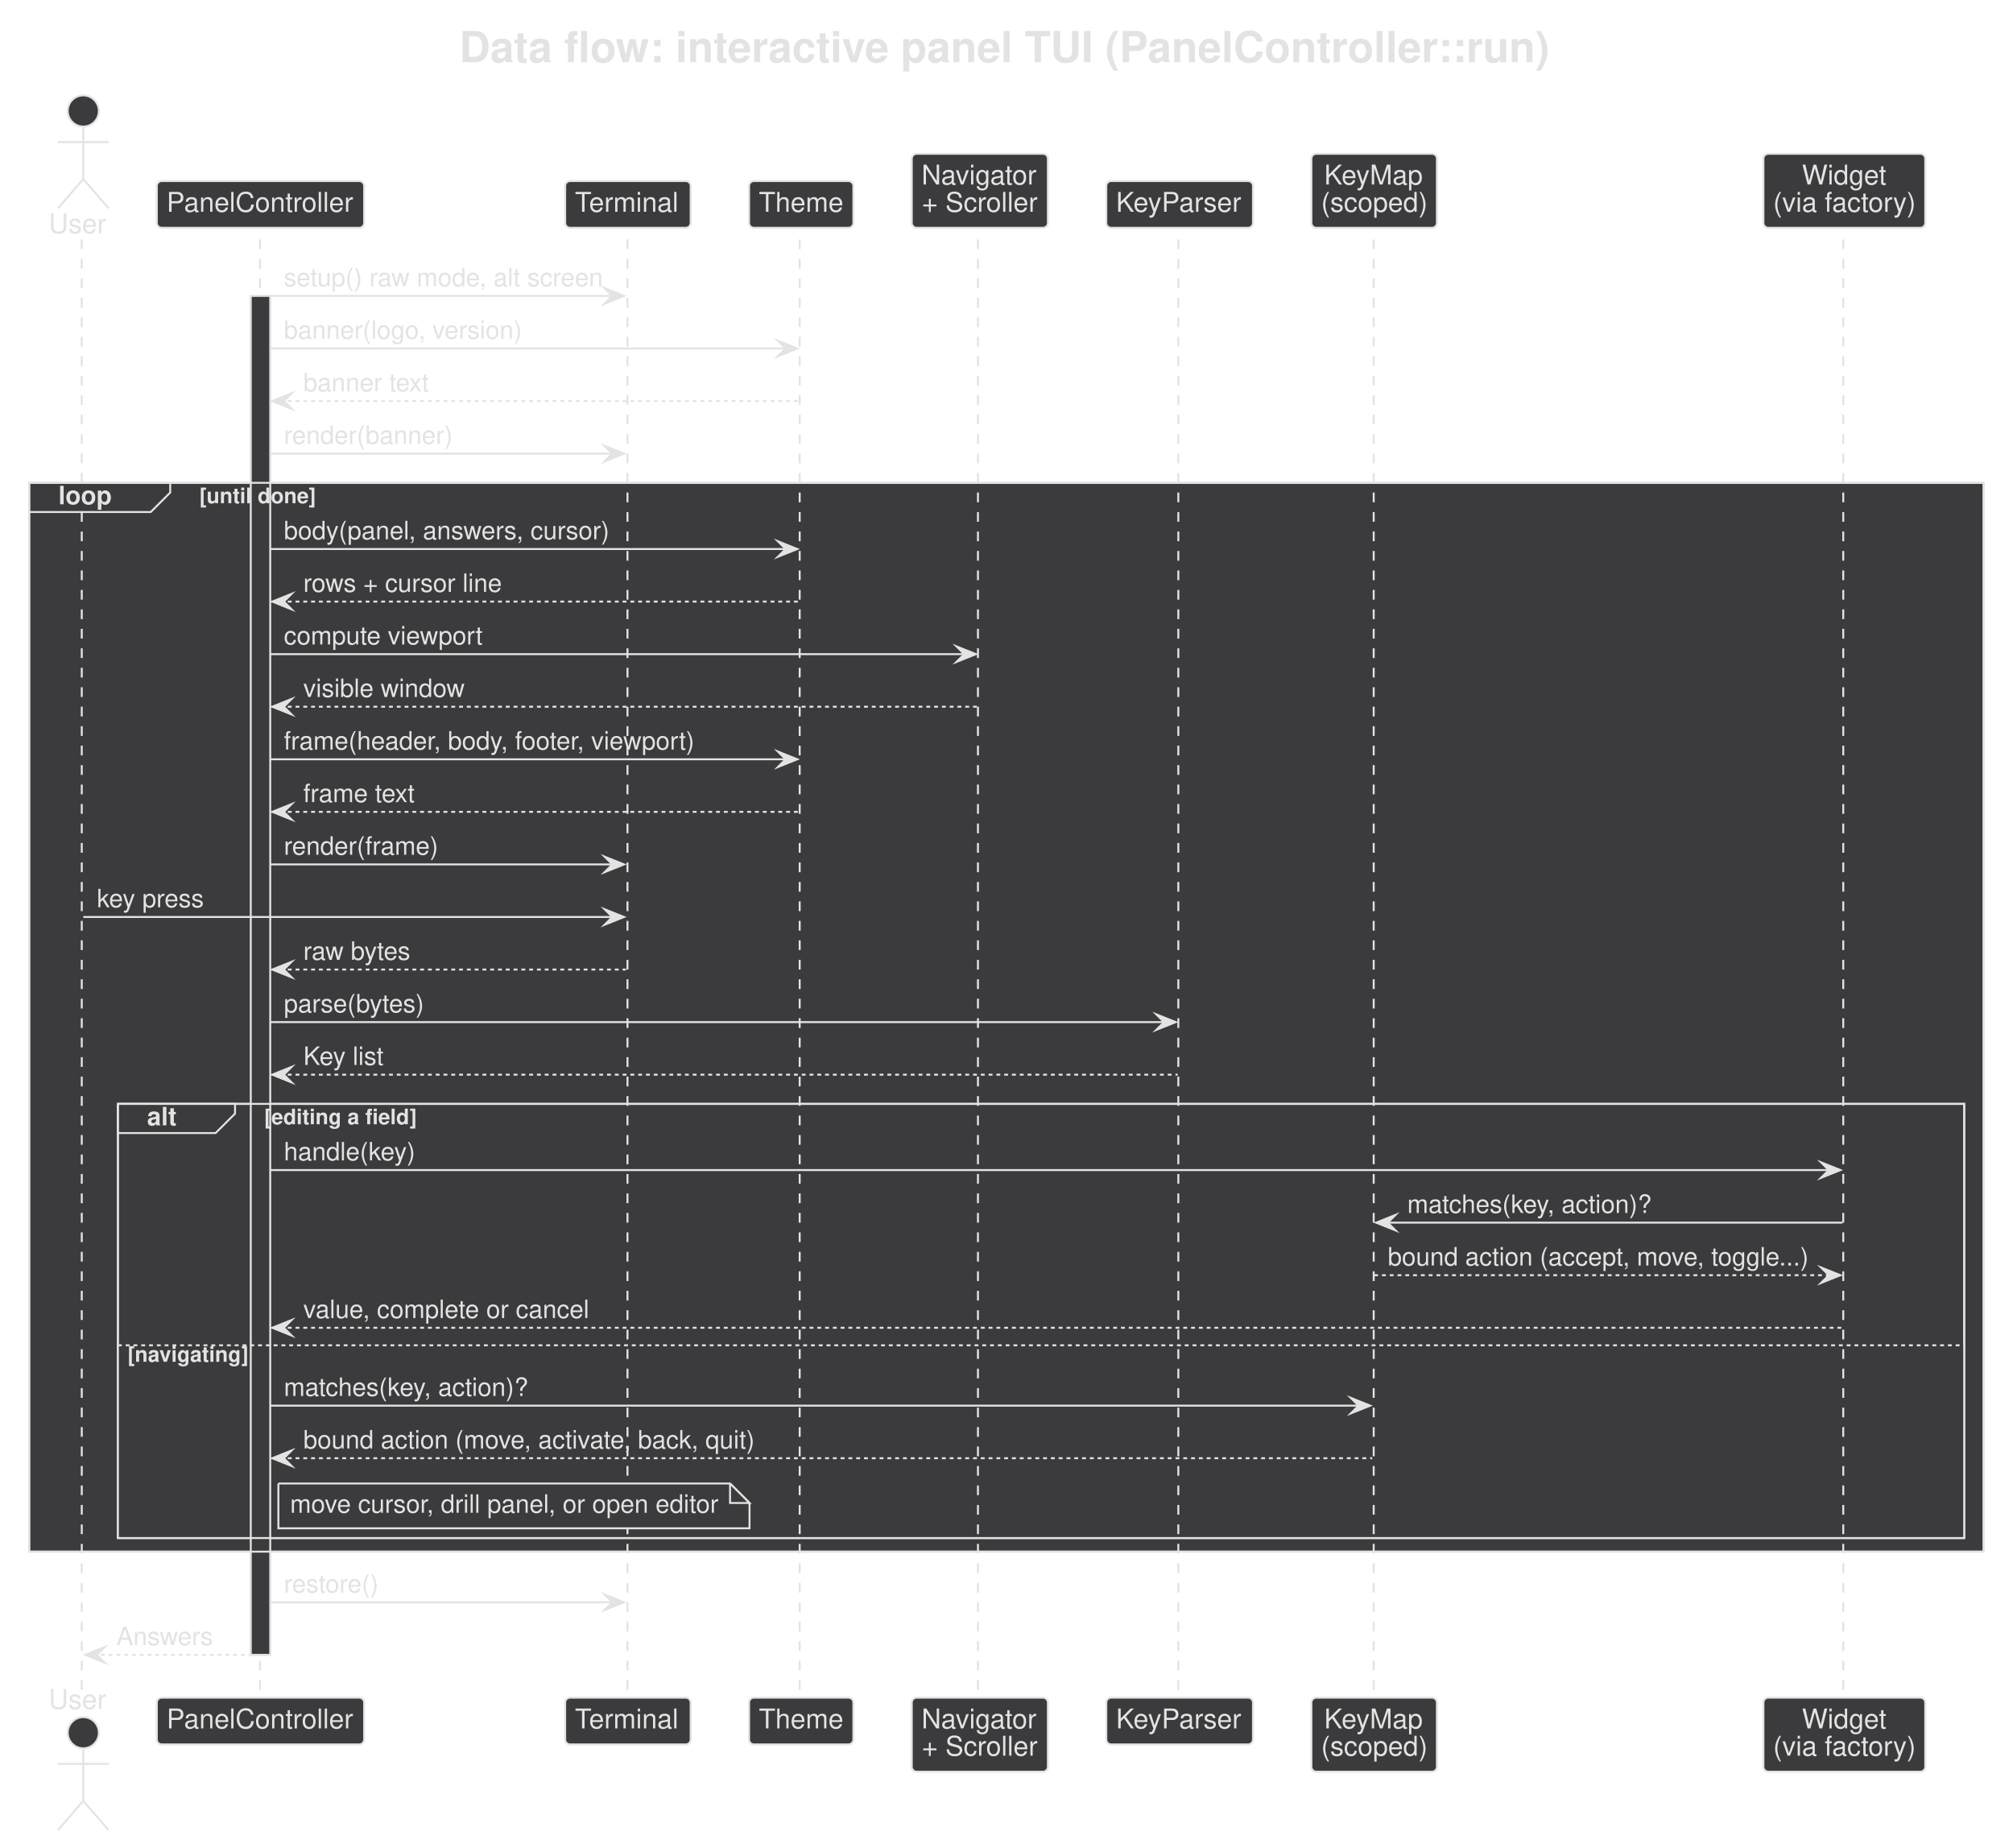
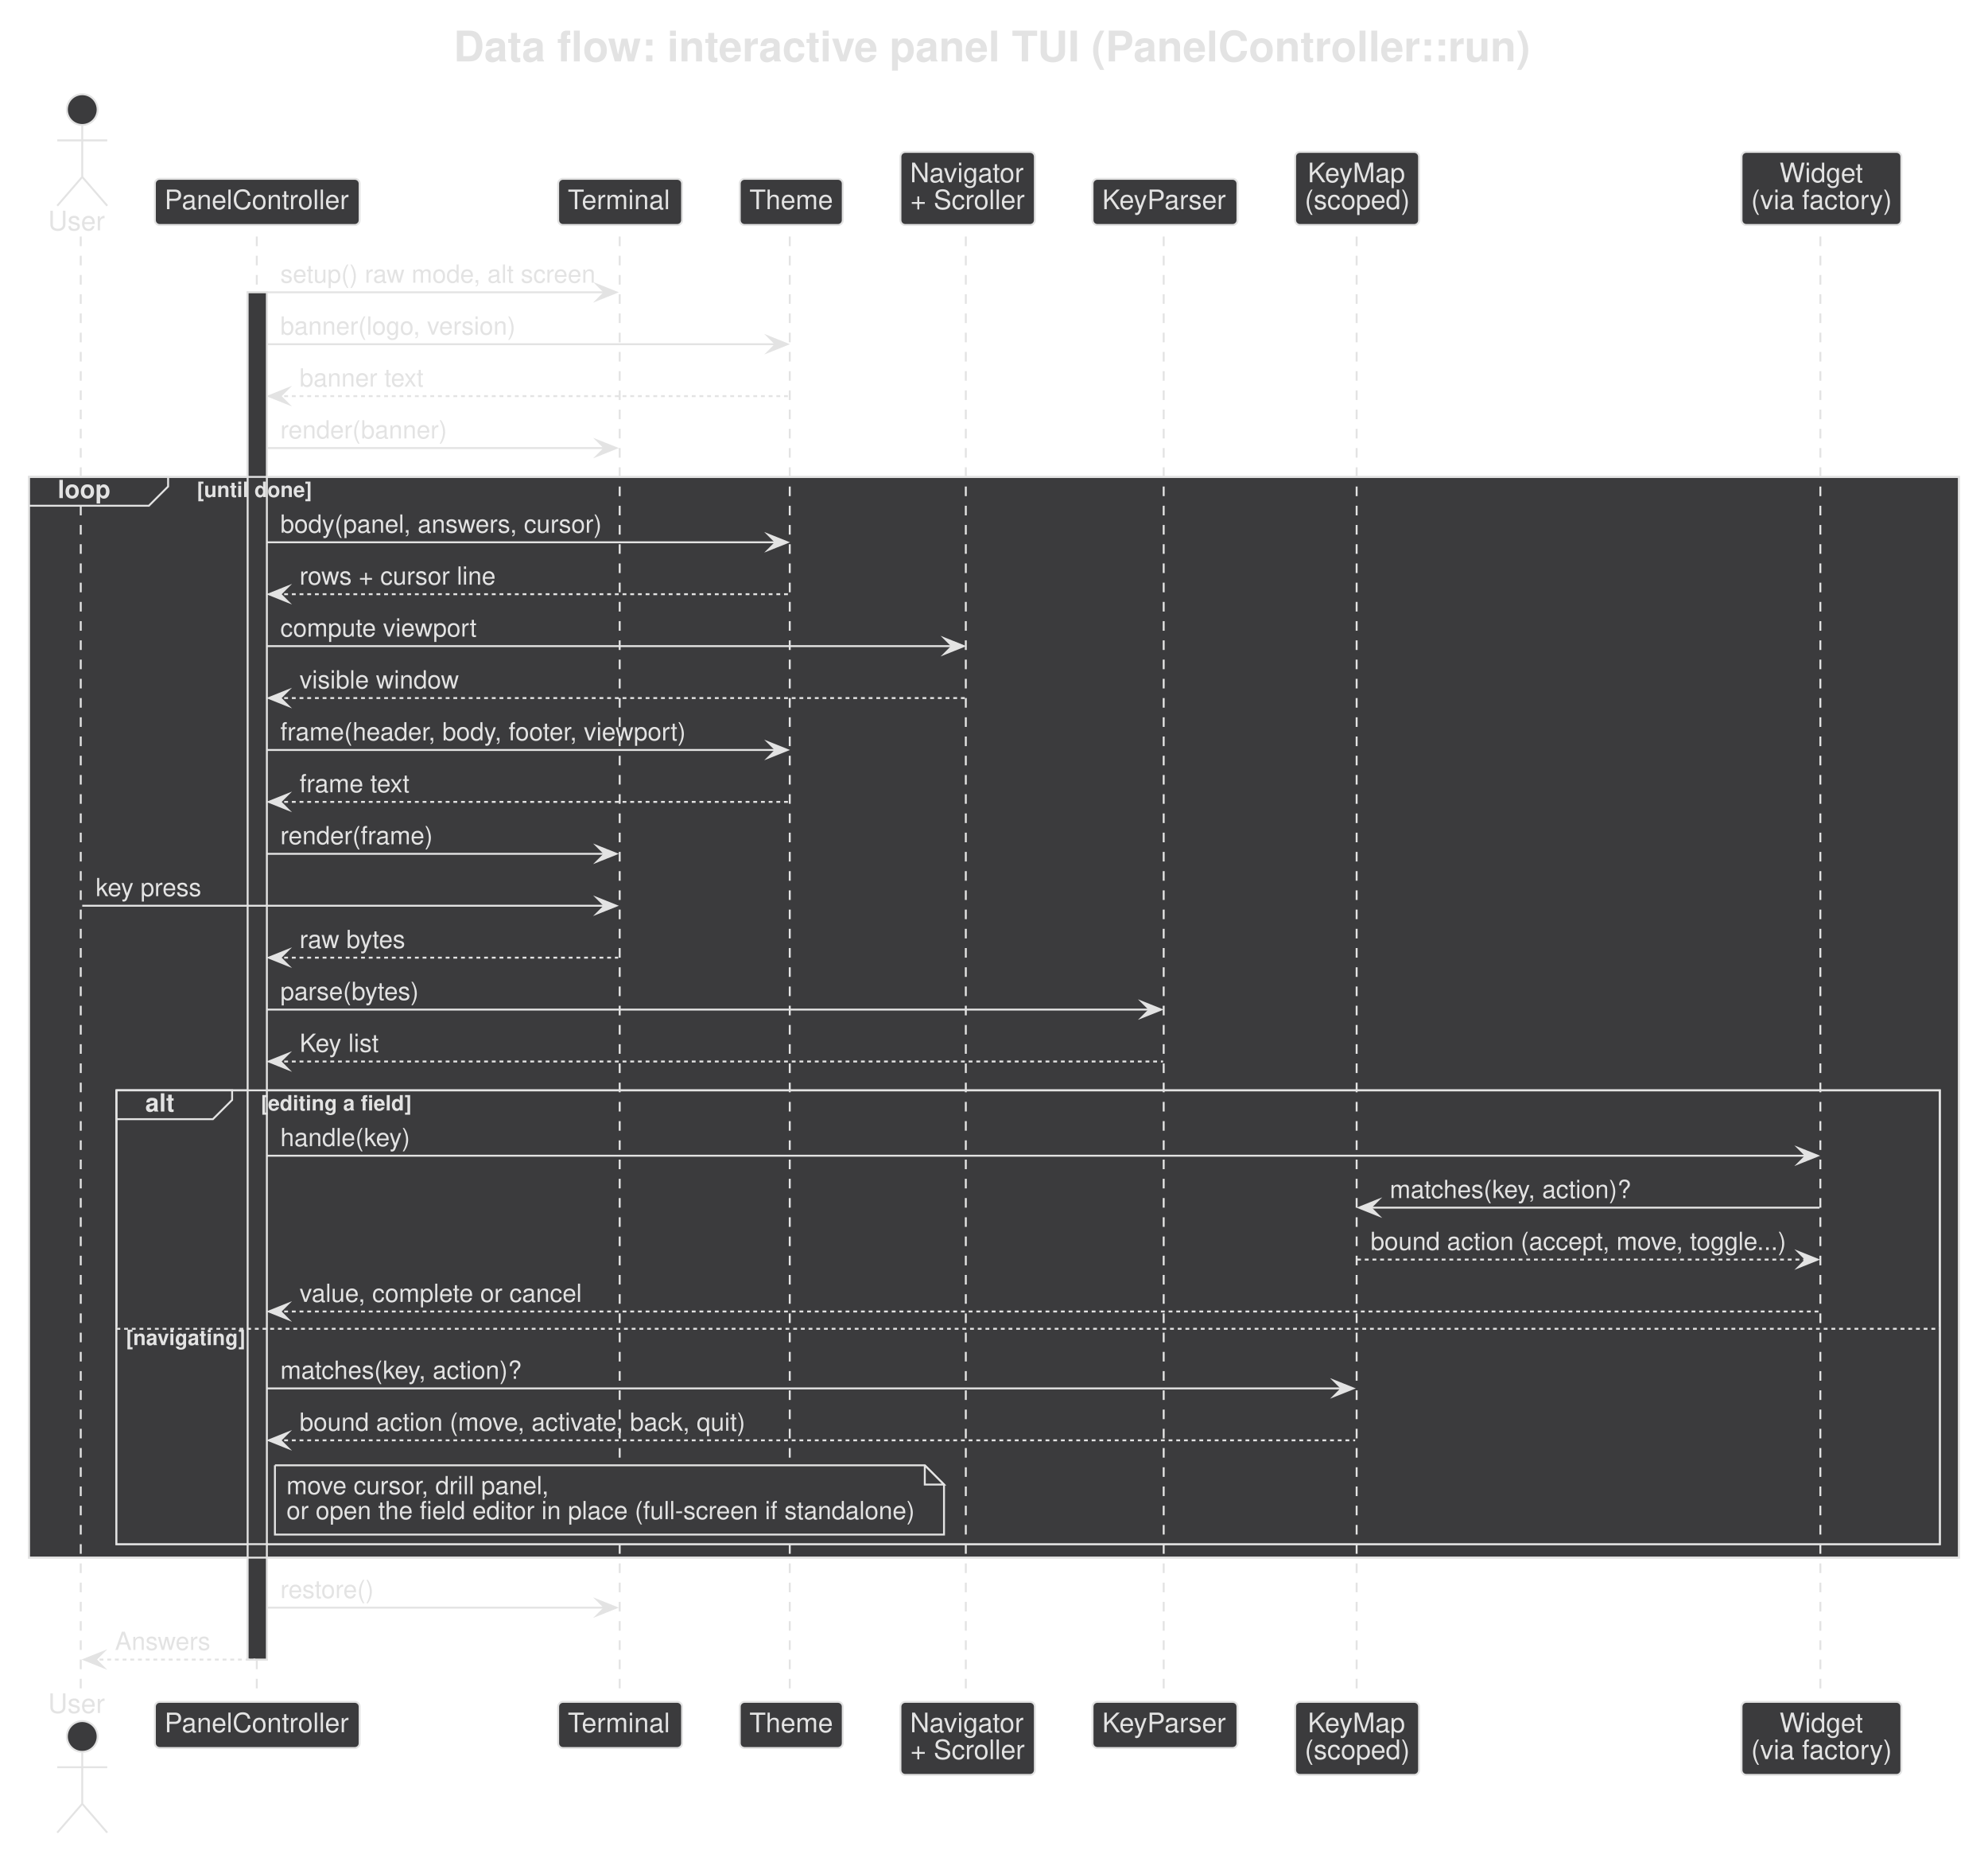
- <svg xmlns="http://www.w3.org/2000/svg" contentStyleType="text/css" data-diagram-type="SEQUENCE" height="949px" preserveAspectRatio="none" style="width:1034px;height:949px;background:transparent;" version="1.1" viewBox="0 0 1034 949" width="1034px" zoomAndPan="magnify">
+ <svg xmlns="http://www.w3.org/2000/svg" contentStyleType="text/css" data-diagram-type="SEQUENCE" height="962px" preserveAspectRatio="none" style="width:1034px;height:962px;background:transparent;" version="1.1" viewBox="0 0 1034 962" width="1034px" zoomAndPan="magnify">
  <defs />
  <g>
    <g class="title" data-source-line="9">
      <text fill="#e3e3e3" font-family="Helvetica" font-size="22" font-weight="700" lengthAdjust="spacing" textLength="561.064" x="235.932" y="31.94">Data flow: interactive panel TUI (PanelController::run)</text>
    </g>
    <g>
-       <rect fill="#3b3b3d" height="698" style="stroke:#e3e3e3;stroke-width:1;" width="10" x="128.807" y="152" />
-     </g>
-     <rect fill="#3b3b3d" height="549" style="stroke:#e3e3e3;stroke-width:1;" width="1003.928" x="15" y="248" />
-     <rect fill="#3b3b3d" height="223" style="stroke:#e3e3e3;stroke-width:1;" width="948.369" x="60.559" y="567" />
-     <rect fill="#3b3b3d" height="100" style="stroke:none;stroke-width:1;" width="948.369" x="60.559" y="690" />
+       <rect fill="#3b3b3d" height="711" style="stroke:#e3e3e3;stroke-width:1;" width="10" x="128.807" y="152" />
+     </g>
+     <rect fill="#3b3b3d" height="562" style="stroke:#e3e3e3;stroke-width:1;" width="1003.928" x="15" y="248" />
+     <rect fill="#3b3b3d" height="236" style="stroke:#e3e3e3;stroke-width:1;" width="948.369" x="60.559" y="567" />
+     <rect fill="#3b3b3d" height="113" style="stroke:none;stroke-width:1;" width="948.369" x="60.559" y="690" />
    <g class="participant-lifeline" data-entity-uid="part1" data-qualified-name="User" data-source-line="11" id="part1-lifeline">
      <g>
-         <rect fill="#e3e3e3" fill-opacity="0" height="745" width="8" x="38.779" y="123" />
-         <line style="stroke:#e3e3e3;stroke-width:1;stroke-dasharray:5,5;" x1="42" x2="42" y1="123" y2="868" />
+         <rect fill="#e3e3e3" fill-opacity="0" height="758" width="8" x="38.779" y="123" />
+         <line style="stroke:#e3e3e3;stroke-width:1;stroke-dasharray:5,5;" x1="42" x2="42" y1="123" y2="881" />
      </g>
    </g>
    <g class="participant-lifeline" data-entity-uid="part2" data-qualified-name="PC" data-source-line="12" id="part2-lifeline">
      <g>
-         <rect fill="#e3e3e3" fill-opacity="0" height="745" width="8" x="129.807" y="123" />
-         <line style="stroke:#e3e3e3;stroke-width:1;stroke-dasharray:5,5;" x1="133.559" x2="133.559" y1="123" y2="868" />
+         <rect fill="#e3e3e3" fill-opacity="0" height="758" width="8" x="129.807" y="123" />
+         <line style="stroke:#e3e3e3;stroke-width:1;stroke-dasharray:5,5;" x1="133.559" x2="133.559" y1="123" y2="881" />
      </g>
    </g>
    <g class="participant-lifeline" data-entity-uid="part3" data-qualified-name="Term" data-source-line="13" id="part3-lifeline">
      <g>
-         <rect fill="#e3e3e3" fill-opacity="0" height="745" width="8" x="318.541" y="123" />
-         <line style="stroke:#e3e3e3;stroke-width:1;stroke-dasharray:5,5;" x1="322.313" x2="322.313" y1="123" y2="868" />
+         <rect fill="#e3e3e3" fill-opacity="0" height="758" width="8" x="318.541" y="123" />
+         <line style="stroke:#e3e3e3;stroke-width:1;stroke-dasharray:5,5;" x1="322.313" x2="322.313" y1="123" y2="881" />
      </g>
    </g>
    <g class="participant-lifeline" data-entity-uid="part4" data-qualified-name="Theme" data-source-line="14" id="part4-lifeline">
      <g>
-         <rect fill="#e3e3e3" fill-opacity="0" height="745" width="8" x="407.555" y="123" />
-         <line style="stroke:#e3e3e3;stroke-width:1;stroke-dasharray:5,5;" x1="410.769" x2="410.769" y1="123" y2="868" />
+         <rect fill="#e3e3e3" fill-opacity="0" height="758" width="8" x="407.555" y="123" />
+         <line style="stroke:#e3e3e3;stroke-width:1;stroke-dasharray:5,5;" x1="410.769" x2="410.769" y1="123" y2="881" />
      </g>
    </g>
    <g class="participant-lifeline" data-entity-uid="part5" data-qualified-name="Nav" data-source-line="15" id="part5-lifeline">
      <g>
-         <rect fill="#e3e3e3" fill-opacity="0" height="745" width="8" x="499.299" y="123" />
-         <line style="stroke:#e3e3e3;stroke-width:1;stroke-dasharray:5,5;" x1="502.341" x2="502.341" y1="123" y2="868" />
+         <rect fill="#e3e3e3" fill-opacity="0" height="758" width="8" x="499.299" y="123" />
+         <line style="stroke:#e3e3e3;stroke-width:1;stroke-dasharray:5,5;" x1="502.341" x2="502.341" y1="123" y2="881" />
      </g>
    </g>
    <g class="participant-lifeline" data-entity-uid="part6" data-qualified-name="KP" data-source-line="16" id="part6-lifeline">
      <g>
-         <rect fill="#e3e3e3" fill-opacity="0" height="745" width="8" x="601.937" y="123" />
-         <line style="stroke:#e3e3e3;stroke-width:1;stroke-dasharray:5,5;" x1="605.258" x2="605.258" y1="123" y2="868" />
+         <rect fill="#e3e3e3" fill-opacity="0" height="758" width="8" x="601.937" y="123" />
+         <line style="stroke:#e3e3e3;stroke-width:1;stroke-dasharray:5,5;" x1="605.258" x2="605.258" y1="123" y2="881" />
      </g>
    </g>
    <g class="participant-lifeline" data-entity-uid="part7" data-qualified-name="KM" data-source-line="17" id="part7-lifeline">
      <g>
-         <rect fill="#e3e3e3" fill-opacity="0" height="745" width="8" x="701.851" y="123" />
-         <line style="stroke:#e3e3e3;stroke-width:1;stroke-dasharray:5,5;" x1="705.616" x2="705.616" y1="123" y2="868" />
+         <rect fill="#e3e3e3" fill-opacity="0" height="758" width="8" x="701.851" y="123" />
+         <line style="stroke:#e3e3e3;stroke-width:1;stroke-dasharray:5,5;" x1="705.616" x2="705.616" y1="123" y2="881" />
      </g>
    </g>
    <g class="participant-lifeline" data-entity-uid="part8" data-qualified-name="W" data-source-line="18" id="part8-lifeline">
      <g>
-         <rect fill="#e3e3e3" fill-opacity="0" height="745" width="8" x="943.366" y="123" />
-         <line style="stroke:#e3e3e3;stroke-width:1;stroke-dasharray:5,5;" x1="946.804" x2="946.804" y1="123" y2="868" />
+         <rect fill="#e3e3e3" fill-opacity="0" height="758" width="8" x="943.366" y="123" />
+         <line style="stroke:#e3e3e3;stroke-width:1;stroke-dasharray:5,5;" x1="946.804" x2="946.804" y1="123" y2="881" />
      </g>
    </g>
    <g class="participant participant-head" data-entity-uid="part1" data-qualified-name="User" data-source-line="11" id="part1-head">
      <text fill="#e3e3e3" font-family="Helvetica" font-size="14" lengthAdjust="spacing" textLength="29.559" x="25" y="119.78">User</text>
      <ellipse cx="42.779" cy="57" fill="#3b3b3d" rx="8" ry="8" style="stroke:#e3e3e3;stroke-width:1;" />
      <path d="M42.779,65 L42.779,92 M29.779,73 L55.779,73 M42.779,92 L29.779,107 M42.779,92 L55.779,107" fill="none" style="stroke:#e3e3e3;stroke-width:1;" />
    </g>
    <g class="participant participant-tail" data-entity-uid="part1" data-qualified-name="User" data-source-line="11" id="part1-tail">
-       <text fill="#e3e3e3" font-family="Helvetica" font-size="14" lengthAdjust="spacing" textLength="29.559" x="25" y="877.78">User</text>
-       <ellipse cx="42.779" cy="890" fill="#3b3b3d" rx="8" ry="8" style="stroke:#e3e3e3;stroke-width:1;" />
-       <path d="M42.779,898 L42.779,925 M29.779,906 L55.779,906 M42.779,925 L29.779,940 M42.779,925 L55.779,940" fill="none" style="stroke:#e3e3e3;stroke-width:1;" />
+       <text fill="#e3e3e3" font-family="Helvetica" font-size="14" lengthAdjust="spacing" textLength="29.559" x="25" y="890.78">User</text>
+       <ellipse cx="42.779" cy="903" fill="#3b3b3d" rx="8" ry="8" style="stroke:#e3e3e3;stroke-width:1;" />
+       <path d="M42.779,911 L42.779,938 M29.779,919 L55.779,919 M42.779,938 L29.779,953 M42.779,938 L55.779,953" fill="none" style="stroke:#e3e3e3;stroke-width:1;" />
    </g>
    <g class="participant participant-head" data-entity-uid="part2" data-qualified-name="PC" data-source-line="12" id="part2-head">
      <rect fill="#3b3b3d" height="24" rx="2.5" ry="2.5" style="stroke:#e3e3e3;stroke-width:1;" width="106.496" x="80.559" y="93" />
      <text fill="#e3e3e3" font-family="Helvetica" font-size="14" lengthAdjust="spacing" textLength="96.496" x="85.559" y="108.78">PanelController</text>
    </g>
    <g class="participant participant-tail" data-entity-uid="part2" data-qualified-name="PC" data-source-line="12" id="part2-tail">
-       <rect fill="#3b3b3d" height="24" rx="2.5" ry="2.5" style="stroke:#e3e3e3;stroke-width:1;" width="106.496" x="80.559" y="872" />
-       <text fill="#e3e3e3" font-family="Helvetica" font-size="14" lengthAdjust="spacing" textLength="96.496" x="85.559" y="887.78">PanelController</text>
+       <rect fill="#3b3b3d" height="24" rx="2.5" ry="2.5" style="stroke:#e3e3e3;stroke-width:1;" width="106.496" x="80.559" y="885" />
+       <text fill="#e3e3e3" font-family="Helvetica" font-size="14" lengthAdjust="spacing" textLength="96.496" x="85.559" y="900.78">PanelController</text>
    </g>
    <g class="participant participant-head" data-entity-uid="part3" data-qualified-name="Term" data-source-line="13" id="part3-head">
      <rect fill="#3b3b3d" height="24" rx="2.5" ry="2.5" style="stroke:#e3e3e3;stroke-width:1;" width="64.455" x="290.313" y="93" />
      <text fill="#e3e3e3" font-family="Helvetica" font-size="14" lengthAdjust="spacing" textLength="54.455" x="295.313" y="108.78">Terminal</text>
    </g>
    <g class="participant participant-tail" data-entity-uid="part3" data-qualified-name="Term" data-source-line="13" id="part3-tail">
-       <rect fill="#3b3b3d" height="24" rx="2.5" ry="2.5" style="stroke:#e3e3e3;stroke-width:1;" width="64.455" x="290.313" y="872" />
-       <text fill="#e3e3e3" font-family="Helvetica" font-size="14" lengthAdjust="spacing" textLength="54.455" x="295.313" y="887.78">Terminal</text>
+       <rect fill="#3b3b3d" height="24" rx="2.5" ry="2.5" style="stroke:#e3e3e3;stroke-width:1;" width="64.455" x="290.313" y="885" />
+       <text fill="#e3e3e3" font-family="Helvetica" font-size="14" lengthAdjust="spacing" textLength="54.455" x="295.313" y="900.78">Terminal</text>
    </g>
    <g class="participant participant-head" data-entity-uid="part4" data-qualified-name="Theme" data-source-line="14" id="part4-head">
      <rect fill="#3b3b3d" height="24" rx="2.5" ry="2.5" style="stroke:#e3e3e3;stroke-width:1;" width="53.572" x="384.769" y="93" />
      <text fill="#e3e3e3" font-family="Helvetica" font-size="14" lengthAdjust="spacing" textLength="43.572" x="389.769" y="108.78">Theme</text>
    </g>
    <g class="participant participant-tail" data-entity-uid="part4" data-qualified-name="Theme" data-source-line="14" id="part4-tail">
-       <rect fill="#3b3b3d" height="24" rx="2.5" ry="2.5" style="stroke:#e3e3e3;stroke-width:1;" width="53.572" x="384.769" y="872" />
-       <text fill="#e3e3e3" font-family="Helvetica" font-size="14" lengthAdjust="spacing" textLength="43.572" x="389.769" y="887.78">Theme</text>
+       <rect fill="#3b3b3d" height="24" rx="2.5" ry="2.5" style="stroke:#e3e3e3;stroke-width:1;" width="53.572" x="384.769" y="885" />
+       <text fill="#e3e3e3" font-family="Helvetica" font-size="14" lengthAdjust="spacing" textLength="43.572" x="389.769" y="900.78">Theme</text>
    </g>
    <g class="participant participant-head" data-entity-uid="part5" data-qualified-name="Nav" data-source-line="15" id="part5-head">
      <rect fill="#3b3b3d" height="38" rx="2.5" ry="2.5" style="stroke:#e3e3e3;stroke-width:1;" width="69.917" x="468.341" y="79" />
      <text fill="#e3e3e3" font-family="Helvetica" font-size="14" lengthAdjust="spacing" textLength="59.917" x="473.341" y="94.78">Navigator</text>
      <text fill="#e3e3e3" font-family="Helvetica" font-size="14" lengthAdjust="spacing" textLength="59.52" x="473.539" y="108.78">+ Scroller</text>
    </g>
    <g class="participant participant-tail" data-entity-uid="part5" data-qualified-name="Nav" data-source-line="15" id="part5-tail">
-       <rect fill="#3b3b3d" height="38" rx="2.5" ry="2.5" style="stroke:#e3e3e3;stroke-width:1;" width="69.917" x="468.341" y="872" />
-       <text fill="#e3e3e3" font-family="Helvetica" font-size="14" lengthAdjust="spacing" textLength="59.917" x="473.341" y="887.78">Navigator</text>
-       <text fill="#e3e3e3" font-family="Helvetica" font-size="14" lengthAdjust="spacing" textLength="59.52" x="473.539" y="901.78">+ Scroller</text>
+       <rect fill="#3b3b3d" height="38" rx="2.5" ry="2.5" style="stroke:#e3e3e3;stroke-width:1;" width="69.917" x="468.341" y="885" />
+       <text fill="#e3e3e3" font-family="Helvetica" font-size="14" lengthAdjust="spacing" textLength="59.917" x="473.341" y="900.78">Navigator</text>
+       <text fill="#e3e3e3" font-family="Helvetica" font-size="14" lengthAdjust="spacing" textLength="59.52" x="473.539" y="914.78">+ Scroller</text>
    </g>
    <g class="participant participant-head" data-entity-uid="part6" data-qualified-name="KP" data-source-line="16" id="part6-head">
      <rect fill="#3b3b3d" height="24" rx="2.5" ry="2.5" style="stroke:#e3e3e3;stroke-width:1;" width="75.358" x="568.258" y="93" />
      <text fill="#e3e3e3" font-family="Helvetica" font-size="14" lengthAdjust="spacing" textLength="65.358" x="573.258" y="108.78">KeyParser</text>
    </g>
    <g class="participant participant-tail" data-entity-uid="part6" data-qualified-name="KP" data-source-line="16" id="part6-tail">
-       <rect fill="#3b3b3d" height="24" rx="2.5" ry="2.5" style="stroke:#e3e3e3;stroke-width:1;" width="75.358" x="568.258" y="872" />
-       <text fill="#e3e3e3" font-family="Helvetica" font-size="14" lengthAdjust="spacing" textLength="65.358" x="573.258" y="887.78">KeyParser</text>
+       <rect fill="#3b3b3d" height="24" rx="2.5" ry="2.5" style="stroke:#e3e3e3;stroke-width:1;" width="75.358" x="568.258" y="885" />
+       <text fill="#e3e3e3" font-family="Helvetica" font-size="14" lengthAdjust="spacing" textLength="65.358" x="573.258" y="900.78">KeyParser</text>
    </g>
    <g class="participant participant-head" data-entity-uid="part7" data-qualified-name="KM" data-source-line="17" id="part7-head">
      <rect fill="#3b3b3d" height="38" rx="2.5" ry="2.5" style="stroke:#e3e3e3;stroke-width:1;" width="64.469" x="673.616" y="79" />
      <text fill="#e3e3e3" font-family="Helvetica" font-size="14" lengthAdjust="spacing" textLength="51.358" x="680.171" y="94.78">KeyMap</text>
      <text fill="#e3e3e3" font-family="Helvetica" font-size="14" lengthAdjust="spacing" textLength="54.469" x="678.616" y="108.78">(scoped)</text>
    </g>
    <g class="participant participant-tail" data-entity-uid="part7" data-qualified-name="KM" data-source-line="17" id="part7-tail">
-       <rect fill="#3b3b3d" height="38" rx="2.5" ry="2.5" style="stroke:#e3e3e3;stroke-width:1;" width="64.469" x="673.616" y="872" />
-       <text fill="#e3e3e3" font-family="Helvetica" font-size="14" lengthAdjust="spacing" textLength="51.358" x="680.171" y="887.78">KeyMap</text>
-       <text fill="#e3e3e3" font-family="Helvetica" font-size="14" lengthAdjust="spacing" textLength="54.469" x="678.616" y="901.78">(scoped)</text>
+       <rect fill="#3b3b3d" height="38" rx="2.5" ry="2.5" style="stroke:#e3e3e3;stroke-width:1;" width="64.469" x="673.616" y="885" />
+       <text fill="#e3e3e3" font-family="Helvetica" font-size="14" lengthAdjust="spacing" textLength="51.358" x="680.171" y="900.78">KeyMap</text>
+       <text fill="#e3e3e3" font-family="Helvetica" font-size="14" lengthAdjust="spacing" textLength="54.469" x="678.616" y="914.78">(scoped)</text>
    </g>
    <g class="participant participant-head" data-entity-uid="part8" data-qualified-name="W" data-source-line="18" id="part8-head">
      <rect fill="#3b3b3d" height="38" rx="2.5" ry="2.5" style="stroke:#e3e3e3;stroke-width:1;" width="83.124" x="905.804" y="79" />
      <text fill="#e3e3e3" font-family="Helvetica" font-size="14" lengthAdjust="spacing" textLength="43.572" x="925.58" y="94.78">Widget</text>
      <text fill="#e3e3e3" font-family="Helvetica" font-size="14" lengthAdjust="spacing" textLength="73.124" x="910.804" y="108.78">(via factory)</text>
    </g>
    <g class="participant participant-tail" data-entity-uid="part8" data-qualified-name="W" data-source-line="18" id="part8-tail">
-       <rect fill="#3b3b3d" height="38" rx="2.5" ry="2.5" style="stroke:#e3e3e3;stroke-width:1;" width="83.124" x="905.804" y="872" />
-       <text fill="#e3e3e3" font-family="Helvetica" font-size="14" lengthAdjust="spacing" textLength="43.572" x="925.58" y="887.78">Widget</text>
-       <text fill="#e3e3e3" font-family="Helvetica" font-size="14" lengthAdjust="spacing" textLength="73.124" x="910.804" y="901.78">(via factory)</text>
+       <rect fill="#3b3b3d" height="38" rx="2.5" ry="2.5" style="stroke:#e3e3e3;stroke-width:1;" width="83.124" x="905.804" y="885" />
+       <text fill="#e3e3e3" font-family="Helvetica" font-size="14" lengthAdjust="spacing" textLength="43.572" x="925.58" y="900.78">Widget</text>
+       <text fill="#e3e3e3" font-family="Helvetica" font-size="14" lengthAdjust="spacing" textLength="73.124" x="910.804" y="914.78">(via factory)</text>
    </g>
    <g>
-       <rect fill="#3b3b3d" height="698" style="stroke:#e3e3e3;stroke-width:1;" width="10" x="128.807" y="152" />
+       <rect fill="#3b3b3d" height="711" style="stroke:#e3e3e3;stroke-width:1;" width="10" x="128.807" y="152" />
    </g>
    <g class="message" data-entity-1="part2" data-entity-2="part3" data-source-line="20" id="msg1">
      <polygon fill="#e3e3e3" points="310.541,148,320.541,152,310.541,156,314.541,152" style="stroke:#e3e3e3;stroke-width:1;stroke-linejoin:miter;stroke-miterlimit:10;" />
      <line style="stroke:#e3e3e3;stroke-width:1;" x1="138.807" x2="316.541" y1="152" y2="152" />
      <text fill="#e3e3e3" font-family="Helvetica" font-size="13" lengthAdjust="spacing" textLength="164.734" x="145.807" y="147.01">setup() raw mode, alt screen</text>
    </g>
    <g class="message" data-entity-1="part2" data-entity-2="part4" data-source-line="22" id="msg2">
      <polygon fill="#e3e3e3" points="399.555,175,409.555,179,399.555,183,403.555,179" style="stroke:#e3e3e3;stroke-width:1;stroke-linejoin:miter;stroke-miterlimit:10;" />
      <line style="stroke:#e3e3e3;stroke-width:1;" x1="138.807" x2="405.555" y1="179" y2="179" />
      <text fill="#e3e3e3" font-family="Helvetica" font-size="13" lengthAdjust="spacing" textLength="122.846" x="145.807" y="174.01">banner(logo, version)</text>
    </g>
    <g class="message" data-entity-1="part4" data-entity-2="part2" data-source-line="23" id="msg3">
      <polygon fill="#e3e3e3" points="149.807,202,139.807,206,149.807,210,145.807,206" style="stroke:#e3e3e3;stroke-width:1;stroke-linejoin:miter;stroke-miterlimit:10;" />
      <line style="stroke:#e3e3e3;stroke-width:1;stroke-dasharray:2,2;" x1="143.807" x2="410.555" y1="206" y2="206" />
      <text fill="#e3e3e3" font-family="Helvetica" font-size="13" lengthAdjust="spacing" textLength="65.044" x="155.807" y="201.01">banner text</text>
    </g>
    <g class="message" data-entity-1="part2" data-entity-2="part3" data-source-line="24" id="msg4">
      <polygon fill="#e3e3e3" points="310.541,229,320.541,233,310.541,237,314.541,233" style="stroke:#e3e3e3;stroke-width:1;stroke-linejoin:miter;stroke-miterlimit:10;" />
      <line style="stroke:#e3e3e3;stroke-width:1;" x1="138.807" x2="316.541" y1="233" y2="233" />
      <text fill="#e3e3e3" font-family="Helvetica" font-size="13" lengthAdjust="spacing" textLength="86.715" x="145.807" y="228.01">render(banner)</text>
    </g>
    <path d="M15,248 L87.435,248 L87.435,253 L77.435,263 L15,263 L15,248" fill="#3b3b3d" style="stroke:#e3e3e3;stroke-width:1;" />
-     <rect fill="none" height="549" style="stroke:#e3e3e3;stroke-width:1;" width="1003.928" x="15" y="248" />
+     <rect fill="none" height="562" style="stroke:#e3e3e3;stroke-width:1;" width="1003.928" x="15" y="248" />
    <text fill="#e3e3e3" font-family="Helvetica" font-size="13" font-weight="700" lengthAdjust="spacing" textLength="27.435" x="30" y="259.01">loop</text>
    <text fill="#e3e3e3" font-family="Helvetica" font-size="11" font-weight="700" lengthAdjust="spacing" textLength="59.872" x="102.435" y="258.47">[until done]</text>
    <g class="message" data-entity-1="part2" data-entity-2="part4" data-source-line="27" id="msg5">
      <polygon fill="#e3e3e3" points="399.555,278,409.555,282,399.555,286,403.555,282" style="stroke:#e3e3e3;stroke-width:1;stroke-linejoin:miter;stroke-miterlimit:10;" />
      <line style="stroke:#e3e3e3;stroke-width:1;" x1="138.807" x2="405.555" y1="282" y2="282" />
      <text fill="#e3e3e3" font-family="Helvetica" font-size="13" lengthAdjust="spacing" textLength="167.629" x="145.807" y="277.01">body(panel, answers, cursor)</text>
    </g>
    <g class="message" data-entity-1="part4" data-entity-2="part2" data-source-line="28" id="msg6">
      <polygon fill="#e3e3e3" points="149.807,305,139.807,309,149.807,313,145.807,309" style="stroke:#e3e3e3;stroke-width:1;stroke-linejoin:miter;stroke-miterlimit:10;" />
      <line style="stroke:#e3e3e3;stroke-width:1;stroke-dasharray:2,2;" x1="143.807" x2="410.555" y1="309" y2="309" />
      <text fill="#e3e3e3" font-family="Helvetica" font-size="13" lengthAdjust="spacing" textLength="102.229" x="155.807" y="304.01">rows + cursor line</text>
    </g>
    <g class="message" data-entity-1="part2" data-entity-2="part5" data-source-line="29" id="msg7">
      <polygon fill="#e3e3e3" points="491.299,332,501.299,336,491.299,340,495.299,336" style="stroke:#e3e3e3;stroke-width:1;stroke-linejoin:miter;stroke-miterlimit:10;" />
      <line style="stroke:#e3e3e3;stroke-width:1;" x1="138.807" x2="497.299" y1="336" y2="336" />
      <text fill="#e3e3e3" font-family="Helvetica" font-size="13" lengthAdjust="spacing" textLength="101.88" x="145.807" y="331.01">compute viewport</text>
    </g>
    <g class="message" data-entity-1="part5" data-entity-2="part2" data-source-line="30" id="msg8">
      <polygon fill="#e3e3e3" points="149.807,359,139.807,363,149.807,367,145.807,363" style="stroke:#e3e3e3;stroke-width:1;stroke-linejoin:miter;stroke-miterlimit:10;" />
      <line style="stroke:#e3e3e3;stroke-width:1;stroke-dasharray:2,2;" x1="143.807" x2="502.299" y1="363" y2="363" />
      <text fill="#e3e3e3" font-family="Helvetica" font-size="13" lengthAdjust="spacing" textLength="83.091" x="155.807" y="358.01">visible window</text>
    </g>
    <g class="message" data-entity-1="part2" data-entity-2="part4" data-source-line="31" id="msg9">
      <polygon fill="#e3e3e3" points="399.555,386,409.555,390,399.555,394,403.555,390" style="stroke:#e3e3e3;stroke-width:1;stroke-linejoin:miter;stroke-miterlimit:10;" />
      <line style="stroke:#e3e3e3;stroke-width:1;" x1="138.807" x2="405.555" y1="390" y2="390" />
      <text fill="#e3e3e3" font-family="Helvetica" font-size="13" lengthAdjust="spacing" textLength="213.878" x="145.807" y="385.01">frame(header, body, footer, viewport)</text>
    </g>
    <g class="message" data-entity-1="part4" data-entity-2="part2" data-source-line="32" id="msg10">
      <polygon fill="#e3e3e3" points="149.807,413,139.807,417,149.807,421,145.807,417" style="stroke:#e3e3e3;stroke-width:1;stroke-linejoin:miter;stroke-miterlimit:10;" />
      <line style="stroke:#e3e3e3;stroke-width:1;stroke-dasharray:2,2;" x1="143.807" x2="410.555" y1="417" y2="417" />
      <text fill="#e3e3e3" font-family="Helvetica" font-size="13" lengthAdjust="spacing" textLength="57.795" x="155.807" y="412.01">frame text</text>
    </g>
    <g class="message" data-entity-1="part2" data-entity-2="part3" data-source-line="33" id="msg11">
      <polygon fill="#e3e3e3" points="310.541,440,320.541,444,310.541,448,314.541,444" style="stroke:#e3e3e3;stroke-width:1;stroke-linejoin:miter;stroke-miterlimit:10;" />
      <line style="stroke:#e3e3e3;stroke-width:1;" x1="138.807" x2="316.541" y1="444" y2="444" />
      <text fill="#e3e3e3" font-family="Helvetica" font-size="13" lengthAdjust="spacing" textLength="79.466" x="145.807" y="439.01">render(frame)</text>
    </g>
    <g class="message" data-entity-1="part1" data-entity-2="part3" data-source-line="35" id="msg12">
      <polygon fill="#e3e3e3" points="310.541,467,320.541,471,310.541,475,314.541,471" style="stroke:#e3e3e3;stroke-width:1;stroke-linejoin:miter;stroke-miterlimit:10;" />
      <line style="stroke:#e3e3e3;stroke-width:1;" x1="42.779" x2="316.541" y1="471" y2="471" />
      <text fill="#e3e3e3" font-family="Helvetica" font-size="13" lengthAdjust="spacing" textLength="55.631" x="49.779" y="466.01">key press</text>
    </g>
    <g class="message" data-entity-1="part3" data-entity-2="part2" data-source-line="36" id="msg13">
      <polygon fill="#e3e3e3" points="149.807,494,139.807,498,149.807,502,145.807,498" style="stroke:#e3e3e3;stroke-width:1;stroke-linejoin:miter;stroke-miterlimit:10;" />
      <line style="stroke:#e3e3e3;stroke-width:1;stroke-dasharray:2,2;" x1="143.807" x2="321.541" y1="498" y2="498" />
      <text fill="#e3e3e3" font-family="Helvetica" font-size="13" lengthAdjust="spacing" textLength="55.631" x="155.807" y="493.01">raw bytes</text>
    </g>
    <g class="message" data-entity-1="part2" data-entity-2="part6" data-source-line="37" id="msg14">
      <polygon fill="#e3e3e3" points="593.937,521,603.937,525,593.937,529,597.937,525" style="stroke:#e3e3e3;stroke-width:1;stroke-linejoin:miter;stroke-miterlimit:10;" />
      <line style="stroke:#e3e3e3;stroke-width:1;" x1="138.807" x2="599.937" y1="525" y2="525" />
      <text fill="#e3e3e3" font-family="Helvetica" font-size="13" lengthAdjust="spacing" textLength="72.249" x="145.807" y="520.01">parse(bytes)</text>
    </g>
    <g class="message" data-entity-1="part6" data-entity-2="part2" data-source-line="38" id="msg15">
      <polygon fill="#e3e3e3" points="149.807,548,139.807,552,149.807,556,145.807,552" style="stroke:#e3e3e3;stroke-width:1;stroke-linejoin:miter;stroke-miterlimit:10;" />
      <line style="stroke:#e3e3e3;stroke-width:1;stroke-dasharray:2,2;" x1="143.807" x2="604.937" y1="552" y2="552" />
      <text fill="#e3e3e3" font-family="Helvetica" font-size="13" lengthAdjust="spacing" textLength="41.901" x="155.807" y="547.01">Key list</text>
    </g>
    <path d="M60.559,567 L120.73,567 L120.73,572 L110.73,582 L60.559,582 L60.559,567" fill="#3b3b3d" style="stroke:#e3e3e3;stroke-width:1;" />
-     <rect fill="none" height="223" style="stroke:#e3e3e3;stroke-width:1;" width="948.369" x="60.559" y="567" />
+     <rect fill="none" height="236" style="stroke:#e3e3e3;stroke-width:1;" width="948.369" x="60.559" y="567" />
    <text fill="#e3e3e3" font-family="Helvetica" font-size="13" font-weight="700" lengthAdjust="spacing" textLength="15.171" x="75.559" y="578.01">alt</text>
    <text fill="#e3e3e3" font-family="Helvetica" font-size="11" font-weight="700" lengthAdjust="spacing" textLength="78.219" x="135.73" y="577.47">[editing a field]</text>
    <g class="message" data-entity-1="part2" data-entity-2="part8" data-source-line="41" id="msg16">
      <polygon fill="#e3e3e3" points="935.366,597,945.366,601,935.366,605,939.366,601" style="stroke:#e3e3e3;stroke-width:1;stroke-linejoin:miter;stroke-miterlimit:10;" />
      <line style="stroke:#e3e3e3;stroke-width:1;" x1="138.807" x2="941.366" y1="601" y2="601" />
      <text fill="#e3e3e3" font-family="Helvetica" font-size="13" lengthAdjust="spacing" textLength="67.926" x="145.807" y="596.01">handle(key)</text>
    </g>
    <g class="message" data-entity-1="part8" data-entity-2="part7" data-source-line="42" id="msg17">
      <polygon fill="#e3e3e3" points="716.851,624,706.851,628,716.851,632,712.851,628" style="stroke:#e3e3e3;stroke-width:1;stroke-linejoin:miter;stroke-miterlimit:10;" />
      <line style="stroke:#e3e3e3;stroke-width:1;" x1="710.851" x2="946.366" y1="628" y2="628" />
      <text fill="#e3e3e3" font-family="Helvetica" font-size="13" lengthAdjust="spacing" textLength="127.163" x="722.851" y="623.01">matches(key, action)?</text>
    </g>
    <g class="message" data-entity-1="part7" data-entity-2="part8" data-source-line="43" id="msg18">
      <polygon fill="#e3e3e3" points="935.366,651,945.366,655,935.366,659,939.366,655" style="stroke:#e3e3e3;stroke-width:1;stroke-linejoin:miter;stroke-miterlimit:10;" />
      <line style="stroke:#e3e3e3;stroke-width:1;stroke-dasharray:2,2;" x1="705.851" x2="941.366" y1="655" y2="655" />
      <text fill="#e3e3e3" font-family="Helvetica" font-size="13" lengthAdjust="spacing" textLength="217.515" x="712.851" y="650.01">bound action (accept, move, toggle...)</text>
    </g>
    <g class="message" data-entity-1="part8" data-entity-2="part2" data-source-line="44" id="msg19">
      <polygon fill="#e3e3e3" points="149.807,678,139.807,682,149.807,686,145.807,682" style="stroke:#e3e3e3;stroke-width:1;stroke-linejoin:miter;stroke-miterlimit:10;" />
      <line style="stroke:#e3e3e3;stroke-width:1;stroke-dasharray:2,2;" x1="143.807" x2="946.366" y1="682" y2="682" />
      <text fill="#e3e3e3" font-family="Helvetica" font-size="13" lengthAdjust="spacing" textLength="147.412" x="155.807" y="677.01">value, complete or cancel</text>
    </g>
    <line style="stroke:#e3e3e3;stroke-width:1;stroke-dasharray:2,2;" x1="60.559" x2="1008.928" y1="691" y2="691" />
    <text fill="#e3e3e3" font-family="Helvetica" font-size="11" font-weight="700" lengthAdjust="spacing" textLength="62.331" x="65.559" y="699.47">[navigating]</text>
    <g class="message" data-entity-1="part2" data-entity-2="part7" data-source-line="46" id="msg20">
      <polygon fill="#e3e3e3" points="693.851,718,703.851,722,693.851,726,697.851,722" style="stroke:#e3e3e3;stroke-width:1;stroke-linejoin:miter;stroke-miterlimit:10;" />
      <line style="stroke:#e3e3e3;stroke-width:1;" x1="138.807" x2="699.851" y1="722" y2="722" />
      <text fill="#e3e3e3" font-family="Helvetica" font-size="13" lengthAdjust="spacing" textLength="127.163" x="145.807" y="717.01">matches(key, action)?</text>
    </g>
    <g class="message" data-entity-1="part7" data-entity-2="part2" data-source-line="47" id="msg21">
      <polygon fill="#e3e3e3" points="149.807,745,139.807,749,149.807,753,145.807,749" style="stroke:#e3e3e3;stroke-width:1;stroke-linejoin:miter;stroke-miterlimit:10;" />
      <line style="stroke:#e3e3e3;stroke-width:1;stroke-dasharray:2,2;" x1="143.807" x2="704.851" y1="749" y2="749" />
      <text fill="#e3e3e3" font-family="Helvetica" font-size="13" lengthAdjust="spacing" textLength="233.403" x="155.807" y="744.01">bound action (move, activate, back, quit)</text>
    </g>
-     <path d="M143,762 L143,785 L385,785 L385,772 L375,762 L143,762" fill="#3b3b3d" style="stroke:#e3e3e3;stroke-width:1;" />
-     <path d="M375,762 L375,772 L385,772 L375,762" fill="#3b3b3d" style="stroke:#e3e3e3;stroke-width:1;" />
-     <text fill="#e3e3e3" font-family="Helvetica" font-size="13" lengthAdjust="spacing" textLength="221.832" x="149" y="777.01">move cursor, drill panel, or open editor</text>
+     <path d="M143,762 L143,798 L491,798 L491,772 L481,762 L143,762" fill="#3b3b3d" style="stroke:#e3e3e3;stroke-width:1;" />
+     <path d="M481,762 L481,772 L491,772 L481,762" fill="#3b3b3d" style="stroke:#e3e3e3;stroke-width:1;" />
+     <text fill="#e3e3e3" font-family="Helvetica" font-size="13" lengthAdjust="spacing" textLength="137.998" x="149" y="777.01">move cursor, drill panel,</text>
+     <text fill="#e3e3e3" font-family="Helvetica" font-size="13" lengthAdjust="spacing" textLength="327.355" x="149" y="790.01">or open the field editor in place (full-screen if standalone)</text>
    <g class="message" data-entity-1="part2" data-entity-2="part3" data-source-line="52" id="msg22">
-       <polygon fill="#e3e3e3" points="310.541,819,320.541,823,310.541,827,314.541,823" style="stroke:#e3e3e3;stroke-width:1;stroke-linejoin:miter;stroke-miterlimit:10;" />
-       <line style="stroke:#e3e3e3;stroke-width:1;" x1="138.807" x2="316.541" y1="823" y2="823" />
-       <text fill="#e3e3e3" font-family="Helvetica" font-size="13" lengthAdjust="spacing" textLength="49.118" x="145.807" y="818.01">restore()</text>
+       <polygon fill="#e3e3e3" points="310.541,832,320.541,836,310.541,840,314.541,836" style="stroke:#e3e3e3;stroke-width:1;stroke-linejoin:miter;stroke-miterlimit:10;" />
+       <line style="stroke:#e3e3e3;stroke-width:1;" x1="138.807" x2="316.541" y1="836" y2="836" />
+       <text fill="#e3e3e3" font-family="Helvetica" font-size="13" lengthAdjust="spacing" textLength="49.118" x="145.807" y="831.01">restore()</text>
    </g>
    <g class="message" data-entity-1="part2" data-entity-2="part1" data-source-line="53" id="msg23">
-       <polygon fill="#e3e3e3" points="53.779,846,43.779,850,53.779,854,49.779,850" style="stroke:#e3e3e3;stroke-width:1;stroke-linejoin:miter;stroke-miterlimit:10;" />
-       <line style="stroke:#e3e3e3;stroke-width:1;stroke-dasharray:2,2;" x1="47.779" x2="132.807" y1="850" y2="850" />
-       <text fill="#e3e3e3" font-family="Helvetica" font-size="13" lengthAdjust="spacing" textLength="49.848" x="59.779" y="845.01">Answers</text>
+       <polygon fill="#e3e3e3" points="53.779,859,43.779,863,53.779,867,49.779,863" style="stroke:#e3e3e3;stroke-width:1;stroke-linejoin:miter;stroke-miterlimit:10;" />
+       <line style="stroke:#e3e3e3;stroke-width:1;stroke-dasharray:2,2;" x1="47.779" x2="132.807" y1="863" y2="863" />
+       <text fill="#e3e3e3" font-family="Helvetica" font-size="13" lengthAdjust="spacing" textLength="49.848" x="59.779" y="858.01">Answers</text>
    </g>
  </g>
</svg>
